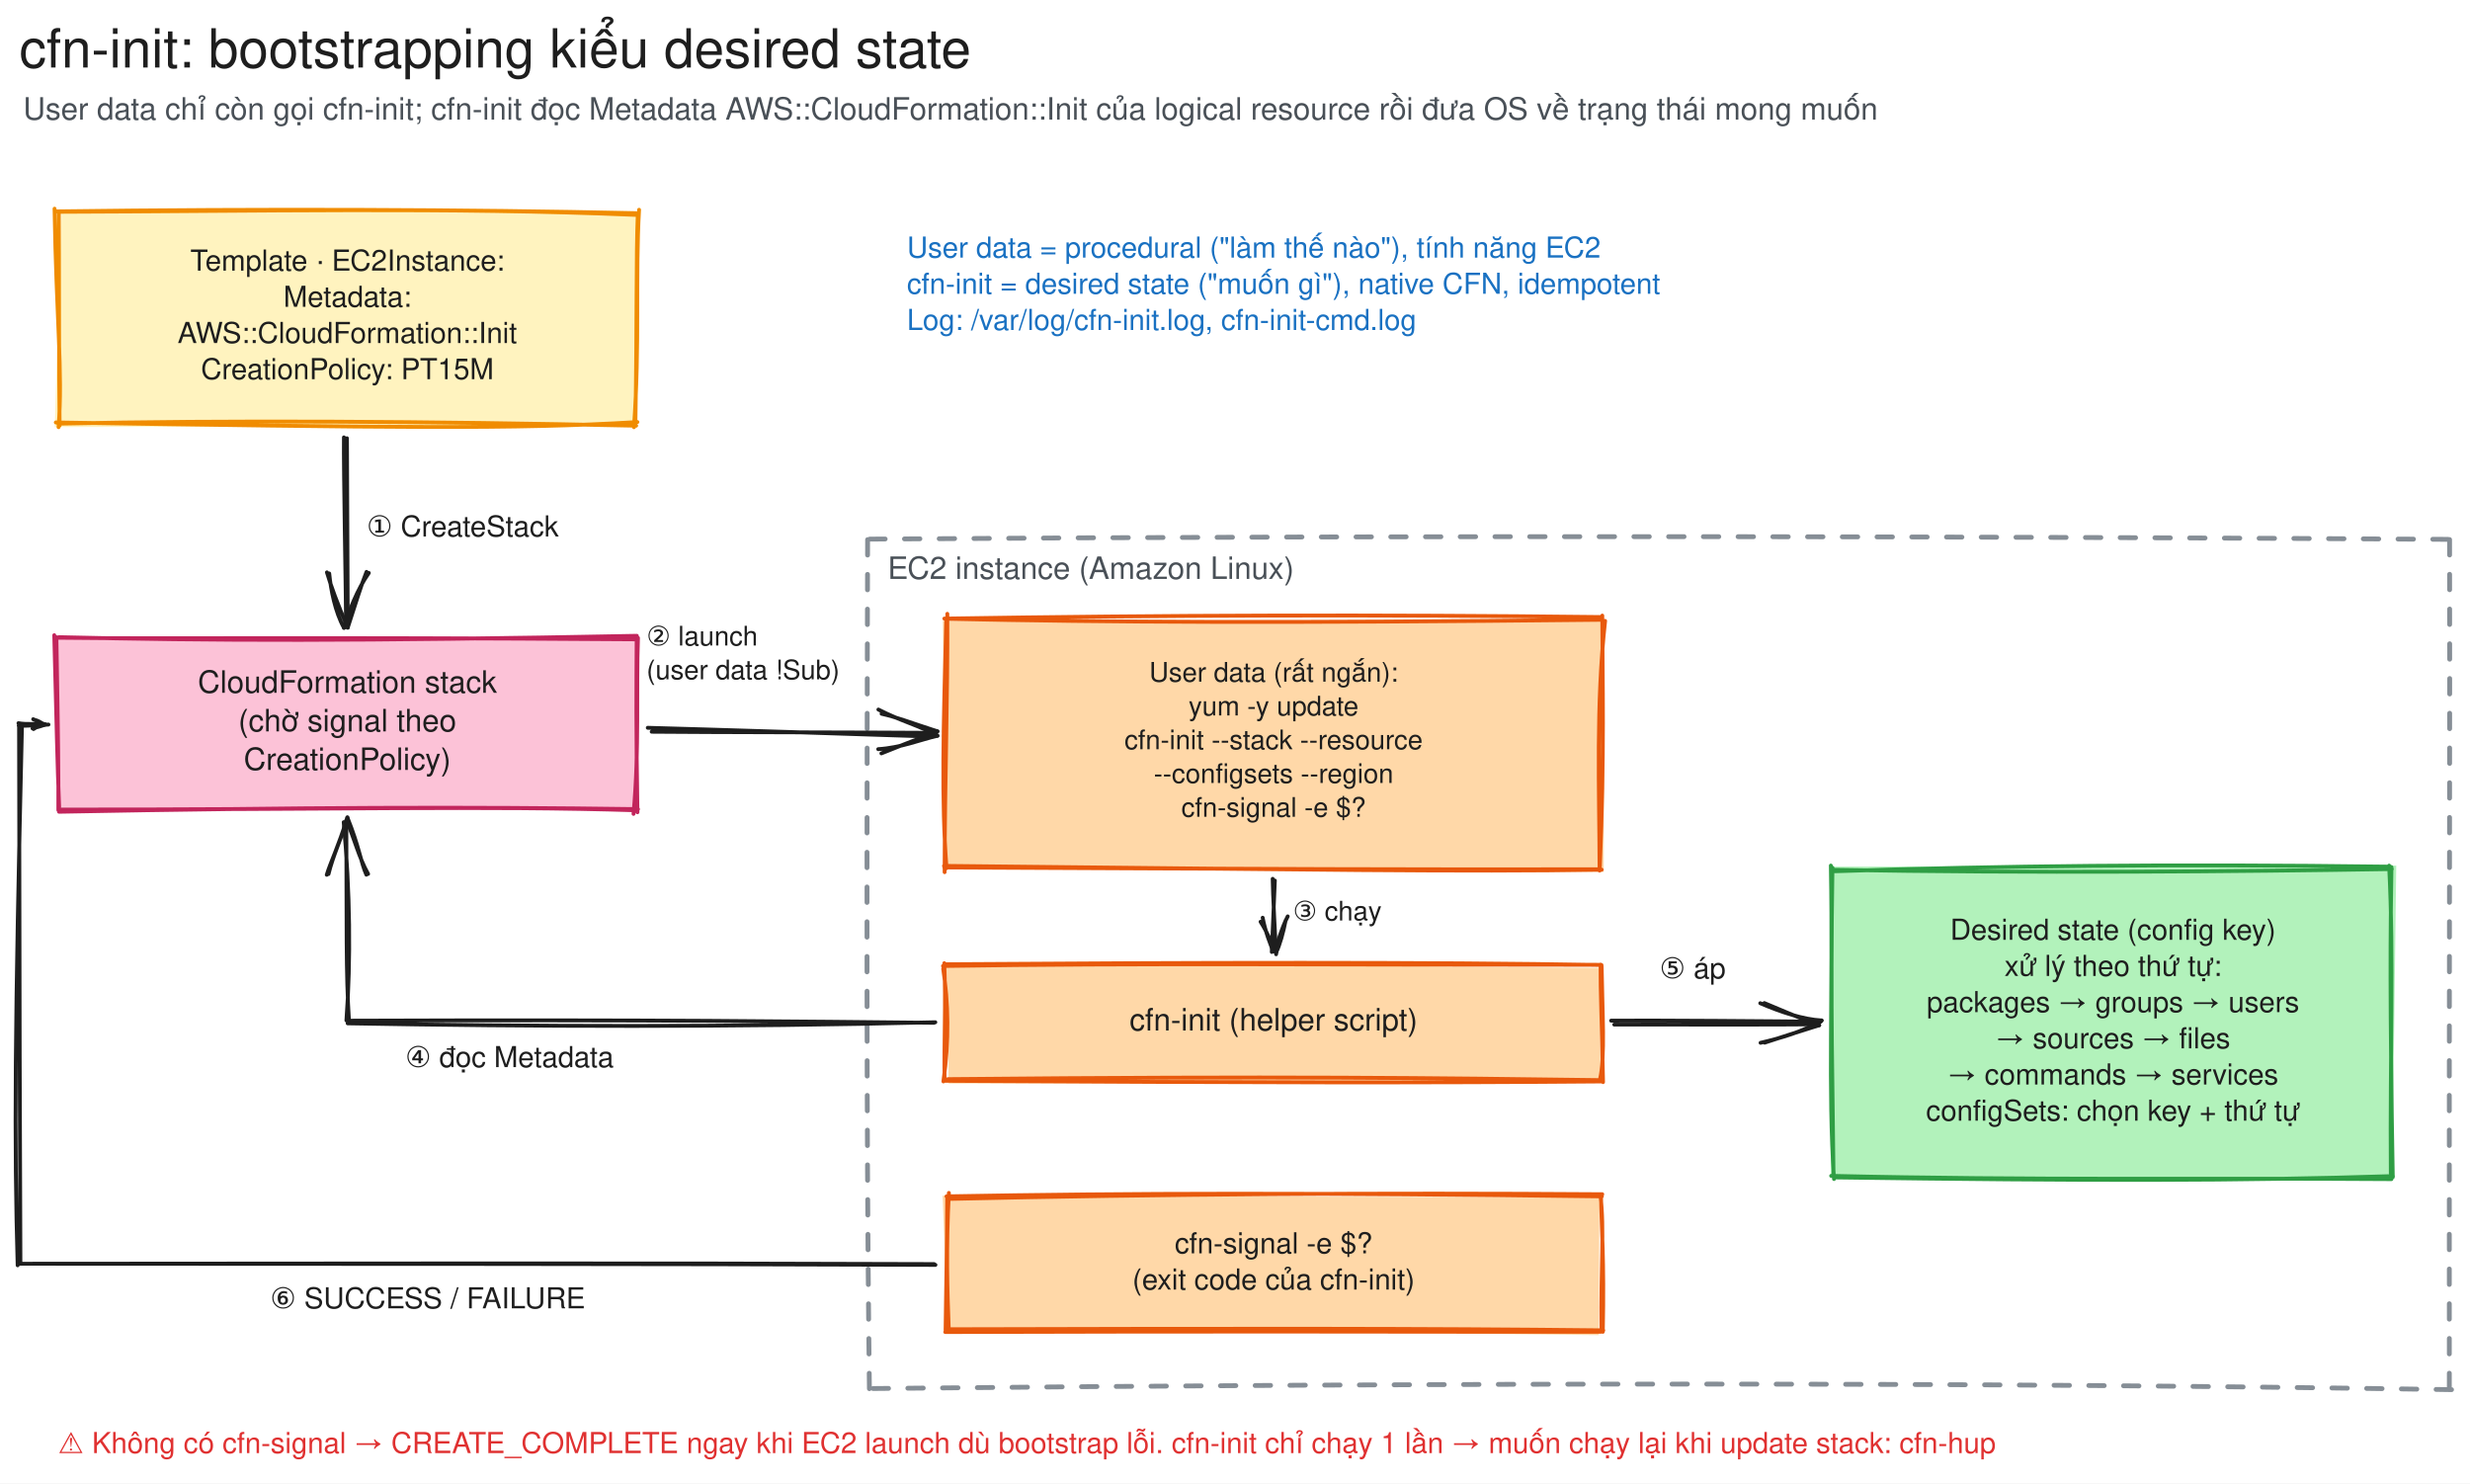
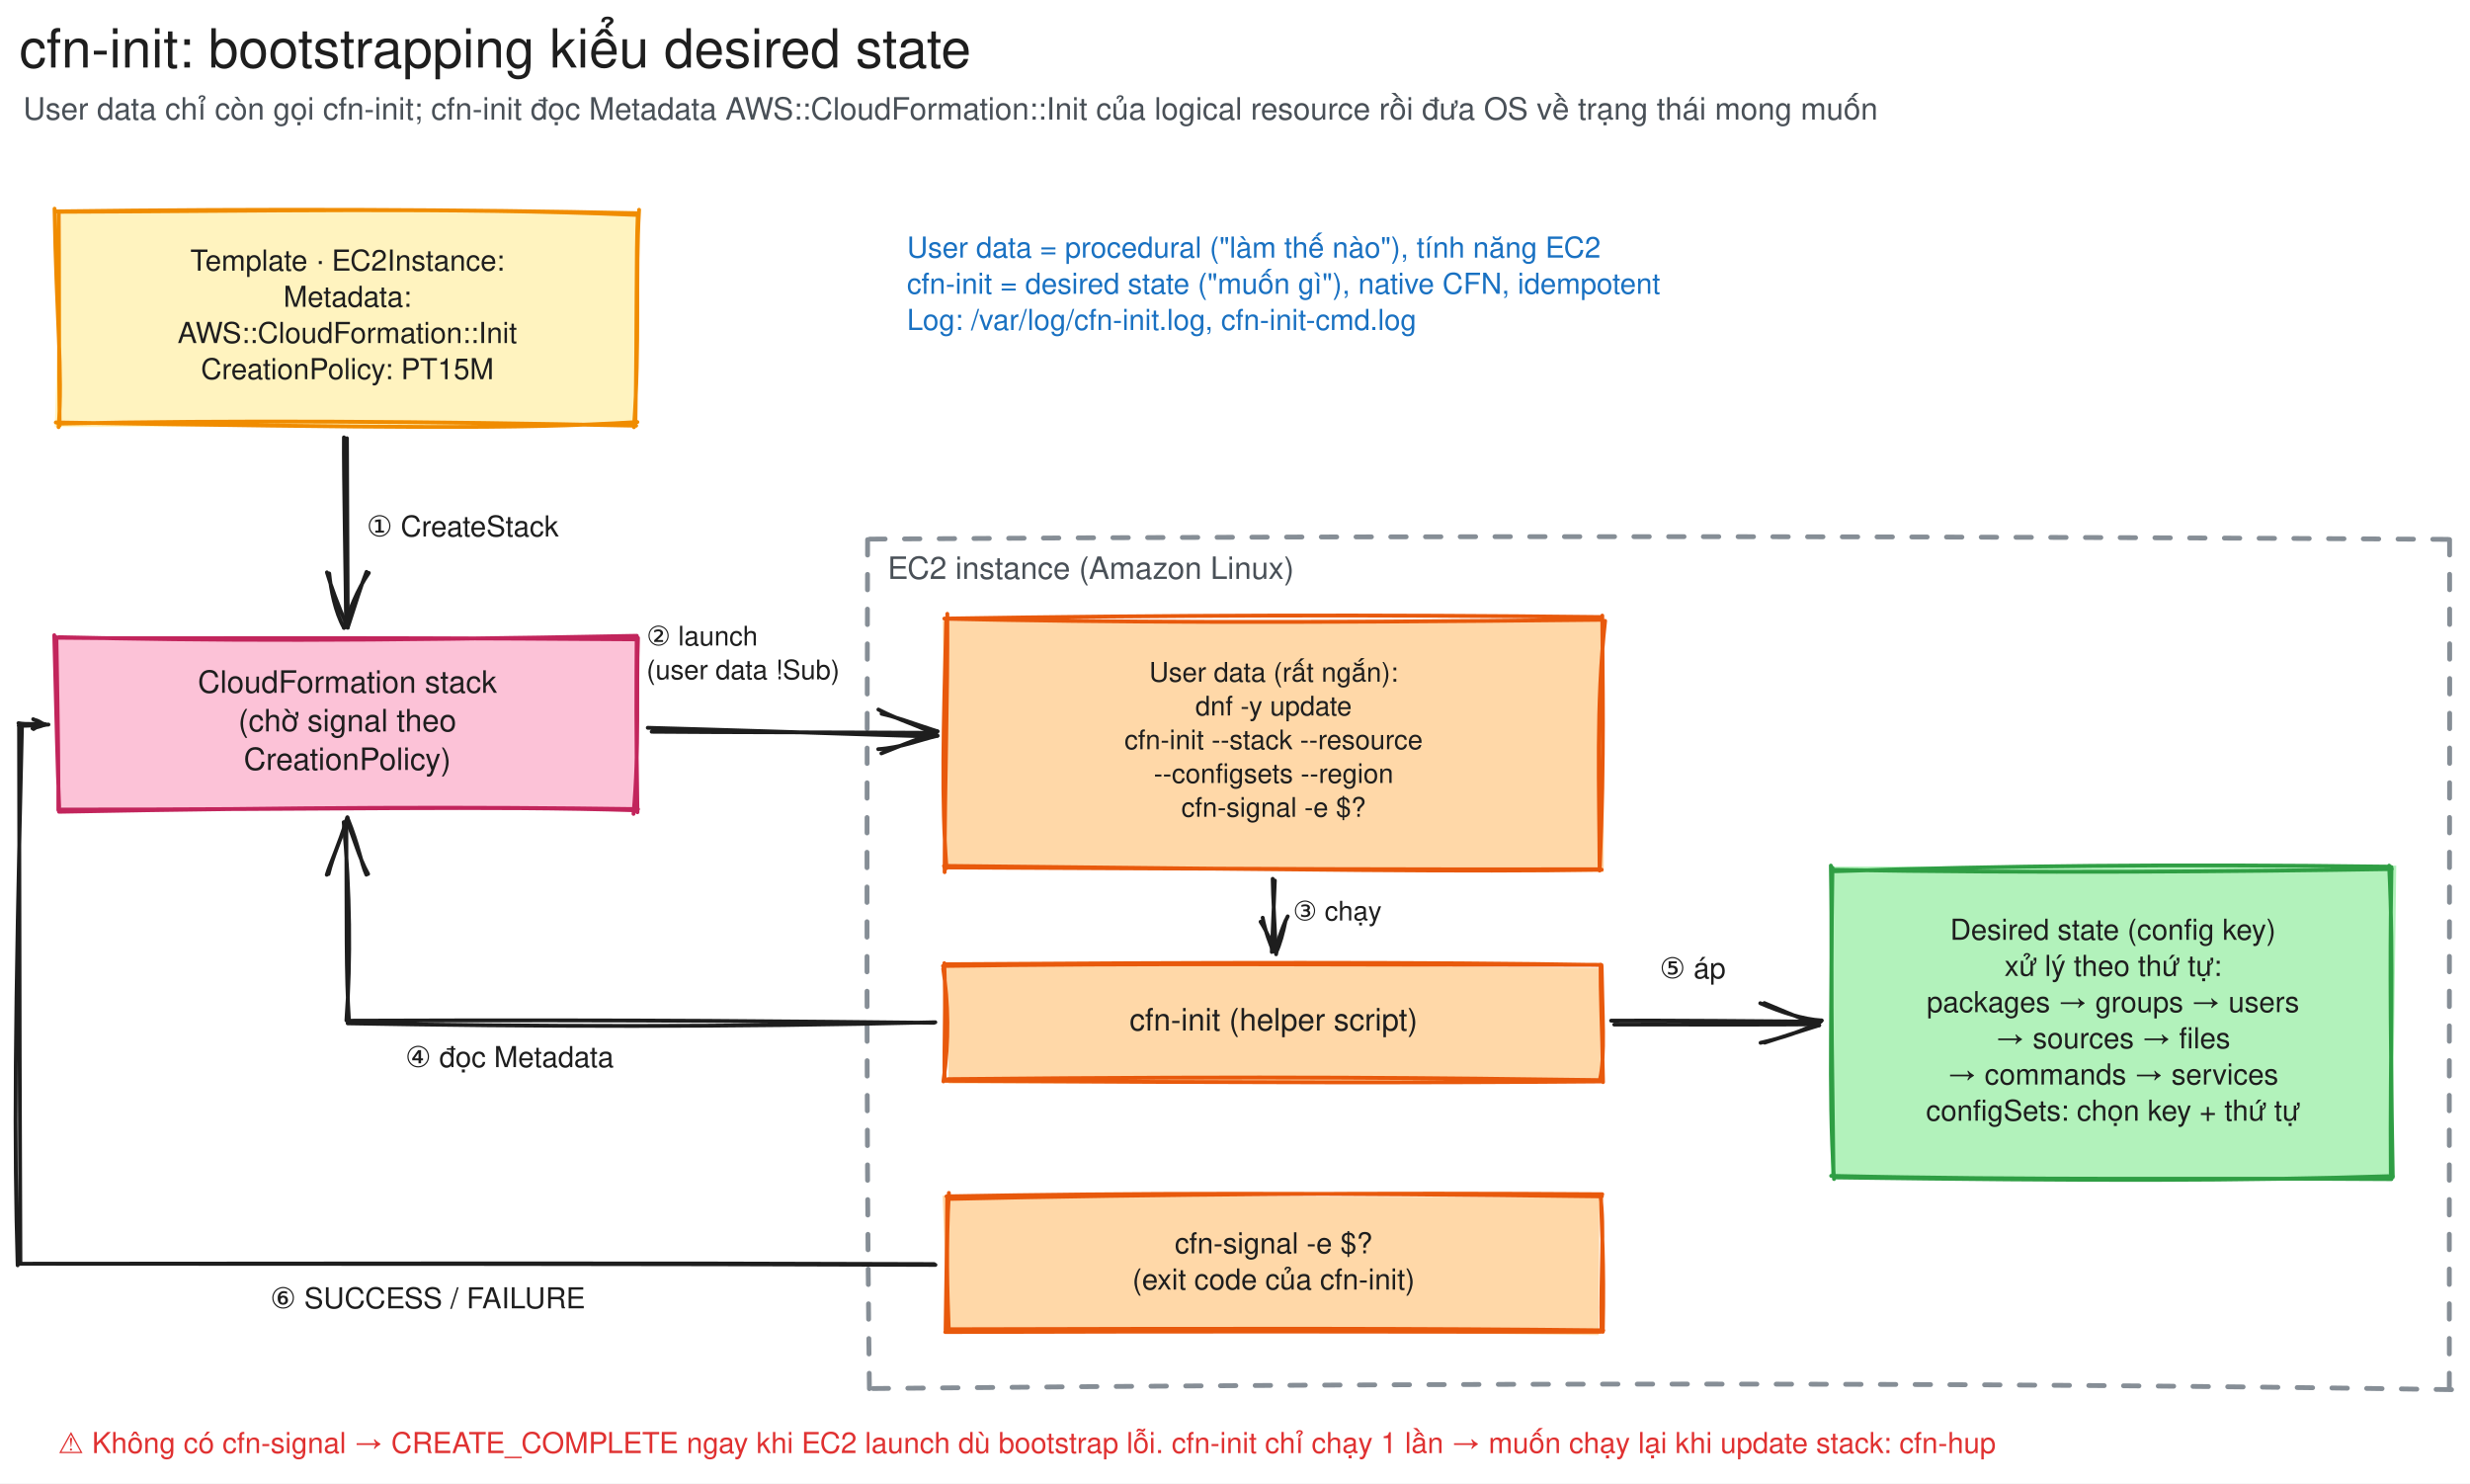
<svg xmlns="http://www.w3.org/2000/svg" version="1.1" viewBox="0 0 1280 768.75" width="1280" height="768.75">
  <defs>
    <style>
      @font-face {
        font-family: "Virgil";
        src: url("https://excalidraw.com/Virgil.woff2");
      }
      @font-face {
        font-family: "Cascadia";
        src: url("https://excalidraw.com/Cascadia.woff2");
      }
    </style>
  </defs>
  <rect x="0" y="0" width="1280" height="768.75" fill="#ffffff" />
  <g transform="translate(10 10) rotate(0 278.32 17.5)">
    <text x="0" y="25" font-family="Helvetica, Segoe UI Emoji" font-size="28px" fill="#1e1e1e" text-anchor="start" style="white-space: pre;" direction="ltr">cfn-init: bootstrapping kiểu desired state</text>
  </g>
  <g transform="translate(12 48) rotate(0 514.56 10)">
    <text x="0" y="14" font-family="Helvetica, Segoe UI Emoji" font-size="16px" fill="#495057" text-anchor="start" style="white-space: pre;" direction="ltr">User data chỉ còn gọi cfn-init; cfn-init đọc Metadata AWS::CloudFormation::Init của logical resource rồi đưa OS về trạng thái mong muốn</text>
  </g>
  <g stroke-linecap="round" transform="translate(450 280) rotate(0 410 220)">
    <path d="M0.71 -0.63 C301.94 -2.78, 603.67 -1.91, 819.82 -0.49 M819.42 -0.39 C819.67 95.21, 819.14 191.29, 819.29 440.84 M820.43 440.13 C568.58 436.25, 317.41 436.5, 0.03 439.57 M0.54 439.64 C-0.55 348.04, -1.1 254.15, -0.39 -0.56" stroke="#868e96" stroke-width="2.5" fill="none" stroke-dasharray="8 10" />
  </g>
  <g transform="translate(460 286) rotate(0 108.08 10)">
    <text x="0" y="14" font-family="Helvetica, Segoe UI Emoji" font-size="16px" fill="#495057" text-anchor="start" style="white-space: pre;" direction="ltr">EC2 instance (Amazon Linux)</text>
  </g>
  <g stroke-linecap="round" transform="translate(30 110) rotate(0 150 55)">
    <path d="M1.95 -1.47 L301.28 0.22 L298.35 110.64 L-1.61 111.29" stroke="none" stroke-width="0" fill="#fff3bf" />
    <path d="M-0.03 -0.24 C102.73 -0.52, 202.56 -2.76, 299.75 1.36 M-0.52 -0.46 C106.1 -1.85, 212.38 -1.44, 299.53 0.47 M301.18 -1.29 C299.17 33.03, 301.61 68.45, 298.53 111.39 M300.54 0.46 C299.57 24.86, 300.22 49.89, 299.27 110.03 M300.31 108.71 C236.71 112.57, 171.76 111.56, -1.08 108.92 M299.66 110.6 C193.76 108.33, 87.13 107.66, 0.17 109.54 M0.35 111.37 C2.62 82.9, -0.87 54.08, -1.72 -1.85 M0.9 110.54 C0.52 77.77, 0.61 46.66, 0.5 0.21" stroke="#f08c00" stroke-width="2" fill="none" />
  </g>
  <g transform="translate(86.325 127.5) rotate(0 93.675 37.5)">
    <text x="93.675" y="12.75" font-family="Helvetica, Segoe UI Emoji" font-size="15px" fill="#1e1e1e" text-anchor="middle" style="white-space: pre;" direction="ltr">Template · EC2Instance:</text>
    <text x="93.675" y="31.5" font-family="Helvetica, Segoe UI Emoji" font-size="15px" fill="#1e1e1e" text-anchor="middle" style="white-space: pre;" direction="ltr">Metadata:</text>
    <text x="93.675" y="50.25" font-family="Helvetica, Segoe UI Emoji" font-size="15px" fill="#1e1e1e" text-anchor="middle" style="white-space: pre;" direction="ltr">AWS::CloudFormation::Init</text>
    <text x="93.675" y="69" font-family="Helvetica, Segoe UI Emoji" font-size="15px" fill="#1e1e1e" text-anchor="middle" style="white-space: pre;" direction="ltr">CreationPolicy: PT15M</text>
  </g>
  <g stroke-linecap="round" transform="translate(30 330) rotate(0 150 45)">
    <path d="M-0.03 0.23 L300.65 -0.53 L301.07 89.58 L0.51 88.26" stroke="none" stroke-width="0" fill="#fcc2d7" />
    <path d="M-1.04 0.48 C61.95 1.21, 123.65 0.05, 300.44 1.32 M0.46 0.18 C78.75 2.06, 155.76 2.29, 300.03 -0.52 M300.61 0.57 C299.64 27.02, 301.35 58.14, 298.3 91.76 M299.94 0.23 C299.8 24.77, 299.55 49.13, 300.34 90.92 M299.96 89.91 C221.74 87.46, 141.53 89.58, 0.98 89.48 M300.62 89.29 C212.97 88.11, 126.18 88.3, 0.58 90.66 M0.65 88.06 C-0.25 67.31, -0.71 43.97, -1.88 -0.84 M0.24 89.79 C0.34 71.69, 0.15 53.38, -0.77 0.2" stroke="#c2255c" stroke-width="2" fill="none" />
  </g>
  <g transform="translate(96.56 345) rotate(0 83.44 30)">
    <text x="83.44" y="14" font-family="Helvetica, Segoe UI Emoji" font-size="16px" fill="#1e1e1e" text-anchor="middle" style="white-space: pre;" direction="ltr">CloudFormation stack</text>
    <text x="83.44" y="34" font-family="Helvetica, Segoe UI Emoji" font-size="16px" fill="#1e1e1e" text-anchor="middle" style="white-space: pre;" direction="ltr">(chờ signal theo</text>
    <text x="83.44" y="54" font-family="Helvetica, Segoe UI Emoji" font-size="16px" fill="#1e1e1e" text-anchor="middle" style="white-space: pre;" direction="ltr">CreationPolicy)</text>
  </g>
  <g stroke-linecap="round" transform="translate(490 320) rotate(0 170 65)">
    <path d="M-1.4 1.72 L341.42 1.7 L341.08 131.85 L-0.21 130.1" stroke="none" stroke-width="0" fill="#ffd8a8" />
    <path d="M0.72 0.69 C85.96 2.45, 170.64 2.98, 339.8 1.18 M-0.64 0.56 C111.75 -1.23, 224.74 -1.55, 339.77 -0.24 M341.8 1.74 C337.03 45.33, 338.78 88.06, 338.94 131.16 M340.33 -0.99 C340.42 33.87, 341.53 69.57, 339.08 129.07 M340.03 130.68 C267.14 131.88, 191.82 130.64, -0.81 128.71 M339.52 130.46 C251.63 130.67, 164.19 130.34, -0.62 129.53 M-0.48 131.96 C-0.42 84.79, 1.16 41.78, 0.92 -1.91 M0.51 129.9 C-2.2 94.54, -1.09 58.4, 0.38 0.64" stroke="#e8590c" stroke-width="2" fill="none" />
  </g>
  <g transform="translate(566.55 341.25) rotate(0 93.45 43.75)">
    <text x="93.45" y="12" font-family="Helvetica, Segoe UI Emoji" font-size="14px" fill="#1e1e1e" text-anchor="middle" style="white-space: pre;" direction="ltr">User data (rất ngắn):</text>
-     <text x="93.45" y="29.5" font-family="Helvetica, Segoe UI Emoji" font-size="14px" fill="#1e1e1e" text-anchor="middle" style="white-space: pre;" direction="ltr">yum -y update</text>
+     <text x="93.45" y="29.5" font-family="Helvetica, Segoe UI Emoji" font-size="14px" fill="#1e1e1e" text-anchor="middle" style="white-space: pre;" direction="ltr">dnf -y update</text>
    <text x="93.45" y="47" font-family="Helvetica, Segoe UI Emoji" font-size="14px" fill="#1e1e1e" text-anchor="middle" style="white-space: pre;" direction="ltr">cfn-init --stack --resource</text>
    <text x="93.45" y="64.5" font-family="Helvetica, Segoe UI Emoji" font-size="14px" fill="#1e1e1e" text-anchor="middle" style="white-space: pre;" direction="ltr">--configsets --region</text>
    <text x="93.45" y="82" font-family="Helvetica, Segoe UI Emoji" font-size="14px" fill="#1e1e1e" text-anchor="middle" style="white-space: pre;" direction="ltr">cfn-signal -e $?</text>
  </g>
  <g stroke-linecap="round" transform="translate(490 500) rotate(0 170 30)">
    <path d="M0.44 -0.93 L338.94 1.51 L339.48 61.15 L1.62 61.52" stroke="none" stroke-width="0" fill="#ffd8a8" />
    <path d="M-1.32 0.58 C98.49 -0.98, 199.75 0.01, 339.01 -0.02 M0.23 -0.32 C126.25 -1.19, 252.02 -1.52, 339.93 0.07 M339.99 0.64 C340.33 24.26, 341.89 47.98, 339.13 59.41 M339.45 -0.13 C339.33 13.9, 340.15 29.52, 340.72 60.76 M339.43 59.74 C256.17 58.64, 175.21 57.6, 1.2 59.22 M339.8 60.42 C250.78 61.15, 160.12 61.05, -0.4 60.08 M-1.11 60.41 C1.91 39.34, 1.43 19.32, -1.22 1.99 M-0.49 60.04 C-0.88 40.64, 0.27 19.81, -0.65 -0.87" stroke="#e8590c" stroke-width="2" fill="none" />
  </g>
  <g transform="translate(573.28 520) rotate(0 86.72 10)">
    <text x="86.72" y="14" font-family="Helvetica, Segoe UI Emoji" font-size="16px" fill="#1e1e1e" text-anchor="middle" style="white-space: pre;" direction="ltr">cfn-init (helper script)</text>
  </g>
  <g stroke-linecap="round" transform="translate(490 620) rotate(0 170 35)">
    <path d="M-1.52 -0.38 L338.86 0.41 L338.48 71.85 L1.04 68.4" stroke="none" stroke-width="0" fill="#ffd8a8" />
    <path d="M1.01 1.3 C112.27 -1.25, 223.89 -1.93, 340.32 -1.14 M0.49 -0.04 C95.81 -1.76, 190.67 -1.94, 340.13 -0.03 M339.36 -0.87 C341.54 17.49, 339.49 36.69, 339.89 69.43 M339.66 -0.57 C339.91 16.59, 341.4 31.78, 340.6 70.17 M340.84 69.4 C246.42 68.36, 153.38 68.46, 1.16 68.83 M339.64 70.13 C245.86 70.22, 151.13 69.77, -0.16 70.27 M1.67 69.19 C0.89 48.3, 0.19 27.05, 1.73 -1.82 M0.02 69.28 C0.22 49.59, 0.78 29.22, 0.87 0.38" stroke="#e8590c" stroke-width="2" fill="none" />
  </g>
  <g transform="translate(578.85 636.25) rotate(0 81.15 18.75)">
    <text x="81.15" y="13.25" font-family="Helvetica, Segoe UI Emoji" font-size="15px" fill="#1e1e1e" text-anchor="middle" style="white-space: pre;" direction="ltr">cfn-signal -e $?</text>
    <text x="81.15" y="32" font-family="Helvetica, Segoe UI Emoji" font-size="15px" fill="#1e1e1e" text-anchor="middle" style="white-space: pre;" direction="ltr">(exit code của cfn-init)</text>
  </g>
  <g stroke-linecap="round" transform="translate(950 450) rotate(0 145 80)">
    <path d="M-0.84 -0.89 L291.79 -1.41 L289.71 160.32 L-1.25 159.97" stroke="none" stroke-width="0" fill="#b2f2bb" />
    <path d="M0.82 1.49 C87.16 -1.36, 173.27 -2.33, 288.75 -0.89 M-0.26 0.74 C104.09 2.56, 207.88 1.67, 289.49 0.36 M288.09 -1.43 C290.61 48.05, 288.47 94.2, 288.96 158.09 M289.3 -0.65 C288.73 33.3, 288.37 66.79, 289.98 160.04 M289.28 161.04 C195.69 160.37, 101.42 161.73, -1.06 159.34 M290.06 159.46 C211.08 161.99, 133 161.95, 0.4 160.15 M0.42 160.98 C-2.8 113.31, -0.03 67.16, -1.22 -1.45 M0.16 159.04 C-0.19 116.83, -1.56 73.68, -0.39 -0.35" stroke="#2f9e44" stroke-width="2" fill="none" />
  </g>
  <g transform="translate(991.725 473.75) rotate(0 103.275 56.25)">
    <text x="103.275" y="13.25" font-family="Helvetica, Segoe UI Emoji" font-size="15px" fill="#1e1e1e" text-anchor="middle" style="white-space: pre;" direction="ltr">Desired state (config key)</text>
    <text x="103.275" y="32" font-family="Helvetica, Segoe UI Emoji" font-size="15px" fill="#1e1e1e" text-anchor="middle" style="white-space: pre;" direction="ltr">xử lý theo thứ tự:</text>
    <text x="103.275" y="50.75" font-family="Helvetica, Segoe UI Emoji" font-size="15px" fill="#1e1e1e" text-anchor="middle" style="white-space: pre;" direction="ltr">packages → groups → users</text>
    <text x="103.275" y="69.5" font-family="Helvetica, Segoe UI Emoji" font-size="15px" fill="#1e1e1e" text-anchor="middle" style="white-space: pre;" direction="ltr">→ sources → files</text>
    <text x="103.275" y="88.25" font-family="Helvetica, Segoe UI Emoji" font-size="15px" fill="#1e1e1e" text-anchor="middle" style="white-space: pre;" direction="ltr">→ commands → services</text>
    <text x="103.275" y="107" font-family="Helvetica, Segoe UI Emoji" font-size="15px" fill="#1e1e1e" text-anchor="middle" style="white-space: pre;" direction="ltr">configSets: chọn key + thứ tự</text>
  </g>
  <g stroke-linecap="round">
    <g transform="translate(180 226) rotate(0 0 49)">
      <path d="M-0.21 1.11 C-0.23 17.44, 0.23 81.62, 0.21 97.57 M-1.77 0.65 C-1.97 17.18, -0.71 82.74, -0.63 98.88" stroke="#1e1e1e" stroke-width="2" fill="none" />
    </g>
    <g transform="translate(180 226) rotate(0 0 49)">
      <path d="M-9.39 71.17 C-8.57 79.5, -6.34 91.12, -1.75 99.34 M-10.58 70.6 C-8.28 78.3, -5.29 86.52, 0.2 99.25" stroke="#1e1e1e" stroke-width="2" fill="none" />
    </g>
    <g transform="translate(180 226) rotate(0 0 49)">
      <path d="M11.13 70.91 C5.21 79.29, 0.68 91, -1.75 99.34 M9.94 70.34 C6.85 78.03, 4.47 86.31, 0.2 99.25" stroke="#1e1e1e" stroke-width="2" fill="none" />
    </g>
  </g>
  <g stroke-linecap="round">
    <g transform="translate(335.9987 378.25) rotate(0 74.0013 1.541694)">
      <path d="M-0.31 -1.1 C24.14 -0.48, 122.19 2.59, 146.99 3.45 M1.72 0.94 C26.52 1.21, 124.79 1.31, 149.17 1.52" stroke="#1e1e1e" stroke-width="2" fill="none" />
    </g>
    <g transform="translate(335.9987 378.25) rotate(0 74.0013 1.541694)">
      <path d="M119.11 9.97 C130.65 9.3, 140.72 5.12, 149.8 3.02 M120.76 12.15 C128.76 8.97, 134.76 6.54, 149.8 0.75" stroke="#1e1e1e" stroke-width="2" fill="none" />
    </g>
    <g transform="translate(335.9987 378.25) rotate(0 74.0013 1.541694)">
      <path d="M119.2 -10.55 C130.66 -4.62, 140.7 -2.2, 149.8 3.02 M120.85 -8.37 C128.69 -6.63, 134.67 -4.14, 149.8 0.75" stroke="#1e1e1e" stroke-width="2" fill="none" />
    </g>
  </g>
  <g stroke-linecap="round">
    <g transform="translate(660 456) rotate(0 0 19)">
      <path d="M0.65 0.3 C0.35 6.58, -0.68 31.12, -0.93 37.33 M-0.47 -0.58 C-0.47 5.86, 0.95 31.98, 1.3 38.51" stroke="#1e1e1e" stroke-width="2" fill="none" />
    </g>
    <g transform="translate(660 456) rotate(0 0 19)">
      <path d="M-5.66 19.56 C-4.48 26.15, -1.38 34.47, -0.01 37.02 M-6.75 21.66 C-3.15 27.22, -0.41 34.11, 1.29 37.59" stroke="#1e1e1e" stroke-width="2" fill="none" />
    </g>
    <g transform="translate(660 456) rotate(0 0 19)">
      <path d="M7.32 18.87 C3.67 25.79, 1.95 34.36, -0.01 37.02 M6.23 20.98 C5.12 26.86, 3.15 34, 1.29 37.59" stroke="#1e1e1e" stroke-width="2" fill="none" />
    </g>
  </g>
  <g stroke-linecap="round">
    <g transform="translate(484 530) rotate(0 -152 -52)">
      <path d="M0.04 0.02 C-71 -0.65, -140.68 -1.64, -303.6 -1.07 M0.7 -0.26 C-105.31 2.39, -209.41 1.98, -303.83 0.31 M-304.48 -1.18 C-302.19 -32.53, -302.62 -68.07, -305.88 -103.95 M-303.12 -0.48 C-304.78 -25.56, -304.28 -50.98, -304.53 -104.92" stroke="#1e1e1e" stroke-width="2" fill="none" />
    </g>
    <g transform="translate(484 530) rotate(0 -152 -52)">
      <path d="M-294.14 -76.72 C-297.03 -83.12, -297.8 -91.05, -303.99 -106.39 M-293.24 -77.11 C-298.16 -85.87, -300.57 -96.16, -304.3 -104.48" stroke="#1e1e1e" stroke-width="2" fill="none" />
    </g>
    <g transform="translate(484 530) rotate(0 -152 -52)">
      <path d="M-314.66 -76.67 C-312.77 -83.01, -308.75 -90.95, -303.99 -106.39 M-313.76 -77.06 C-311.6 -86.02, -306.93 -96.34, -304.3 -104.48" stroke="#1e1e1e" stroke-width="2" fill="none" />
    </g>
  </g>
  <g stroke-linecap="round">
    <g transform="translate(836 530) rotate(0 54 0)">
      <path d="M-1.09 -1.09 C16.73 -1.3, 89.31 -0.78, 107.5 -0.52 M0.53 0.95 C18.11 0.84, 88.49 1.18, 106.29 0.75" stroke="#1e1e1e" stroke-width="2" fill="none" />
    </g>
    <g transform="translate(836 530) rotate(0 54 0)">
      <path d="M76.36 10.39 C87.01 7.93, 98.42 4.58, 107.99 -1.19 M78.47 10.32 C86.63 7.59, 94.56 5.15, 106.74 1.29" stroke="#1e1e1e" stroke-width="2" fill="none" />
    </g>
    <g transform="translate(836 530) rotate(0 54 0)">
      <path d="M76.2 -10.13 C87.03 -5.47, 98.49 -1.7, 107.99 -1.19 M78.31 -10.2 C86.43 -6.87, 94.4 -3.24, 106.74 1.29" stroke="#1e1e1e" stroke-width="2" fill="none" />
    </g>
  </g>
  <g stroke-linecap="round">
    <g transform="translate(484 655) rotate(0 -237 -140)">
      <path d="M0.76 0.48 C-149.23 -0.12, -299.72 -0.01, -474.71 -0.12 M0.09 0.06 C-151.42 -0.53, -302.7 -0.21, -474.14 -0.12 M-474.85 0.69 C-476.66 -62.23, -476.34 -121.73, -472.62 -278.6 M-473.42 -0.23 C-473.73 -65.04, -473.87 -128.43, -474.12 -279.59 M-474.3 -278.96 C-469.57 -278.74, -465.7 -279.24, -458.89 -279.52 M-474.43 -280.25 C-470.16 -279.42, -465.94 -280.22, -460.49 -279.49" stroke="#1e1e1e" stroke-width="2" fill="none" />
    </g>
    <g transform="translate(484 655) rotate(0 -237 -140)">
      <path d="M-466.62 -277.19 C-464.79 -278.48, -463.35 -278.99, -461.05 -279.58 M-467.15 -277.52 C-465.08 -278.16, -462.83 -278.52, -460.59 -279.58" stroke="#1e1e1e" stroke-width="2" fill="none" />
    </g>
    <g transform="translate(484 655) rotate(0 -237 -140)">
      <path d="M-466.27 -281.97 C-464.53 -281.74, -463.2 -280.75, -461.05 -279.58 M-466.8 -282.3 C-464.82 -281.41, -462.68 -280.25, -460.59 -279.58" stroke="#1e1e1e" stroke-width="2" fill="none" />
    </g>
  </g>
  <g transform="translate(190 265) rotate(0 52.275 9.375)">
    <text x="0" y="13" font-family="Helvetica, Segoe UI Emoji" font-size="15px" fill="#1e1e1e" text-anchor="start" style="white-space: pre;" direction="ltr">① CreateStack</text>
  </g>
  <g transform="translate(335 322) rotate(0 51.8 17.5)">
    <text x="0" y="12.5" font-family="Helvetica, Segoe UI Emoji" font-size="14px" fill="#1e1e1e" text-anchor="start" style="white-space: pre;" direction="ltr">② launch</text>
    <text x="0" y="30" font-family="Helvetica, Segoe UI Emoji" font-size="14px" fill="#1e1e1e" text-anchor="start" style="white-space: pre;" direction="ltr">(user data !Sub)</text>
  </g>
  <g transform="translate(670 465) rotate(0 21.28 8.75)">
    <text x="0" y="12" font-family="Helvetica, Segoe UI Emoji" font-size="14px" fill="#1e1e1e" text-anchor="start" style="white-space: pre;" direction="ltr">③ chạy</text>
  </g>
  <g transform="translate(210 540) rotate(0 55.125 9.375)">
    <text x="0" y="13" font-family="Helvetica, Segoe UI Emoji" font-size="15px" fill="#1e1e1e" text-anchor="start" style="white-space: pre;" direction="ltr">④ đọc Metadata</text>
  </g>
  <g transform="translate(860 494) rotate(0 14.85 9.375)">
    <text x="0" y="13" font-family="Helvetica, Segoe UI Emoji" font-size="15px" fill="#1e1e1e" text-anchor="start" style="white-space: pre;" direction="ltr">⑤ áp</text>
  </g>
  <g transform="translate(140 665) rotate(0 79.725 9.375)">
    <text x="0" y="13" font-family="Helvetica, Segoe UI Emoji" font-size="15px" fill="#1e1e1e" text-anchor="start" style="white-space: pre;" direction="ltr">⑥ SUCCESS / FAILURE</text>
  </g>
  <g transform="translate(470 120) rotate(0 213.525 28.125)">
    <text x="0" y="13.5" font-family="Helvetica, Segoe UI Emoji" font-size="15px" fill="#1971c2" text-anchor="start" style="white-space: pre;" direction="ltr">User data = procedural ("làm thế nào"), tính năng EC2</text>
    <text x="0" y="32.25" font-family="Helvetica, Segoe UI Emoji" font-size="15px" fill="#1971c2" text-anchor="start" style="white-space: pre;" direction="ltr">cfn-init = desired state ("muốn gì"), native CFN, idempotent</text>
    <text x="0" y="51" font-family="Helvetica, Segoe UI Emoji" font-size="15px" fill="#1971c2" text-anchor="start" style="white-space: pre;" direction="ltr">Log: /var/log/cfn-init.log, cfn-init-cmd.log</text>
  </g>
  <g transform="translate(30 740) rotate(0 515.325 9.375)">
    <text x="0" y="13" font-family="Helvetica, Segoe UI Emoji" font-size="15px" fill="#e03131" text-anchor="start" style="white-space: pre;" direction="ltr">⚠ Không có cfn-signal → CREATE_COMPLETE ngay khi EC2 launch dù bootstrap lỗi. cfn-init chỉ chạy 1 lần → muốn chạy lại khi update stack: cfn-hup</text>
  </g>
</svg>
